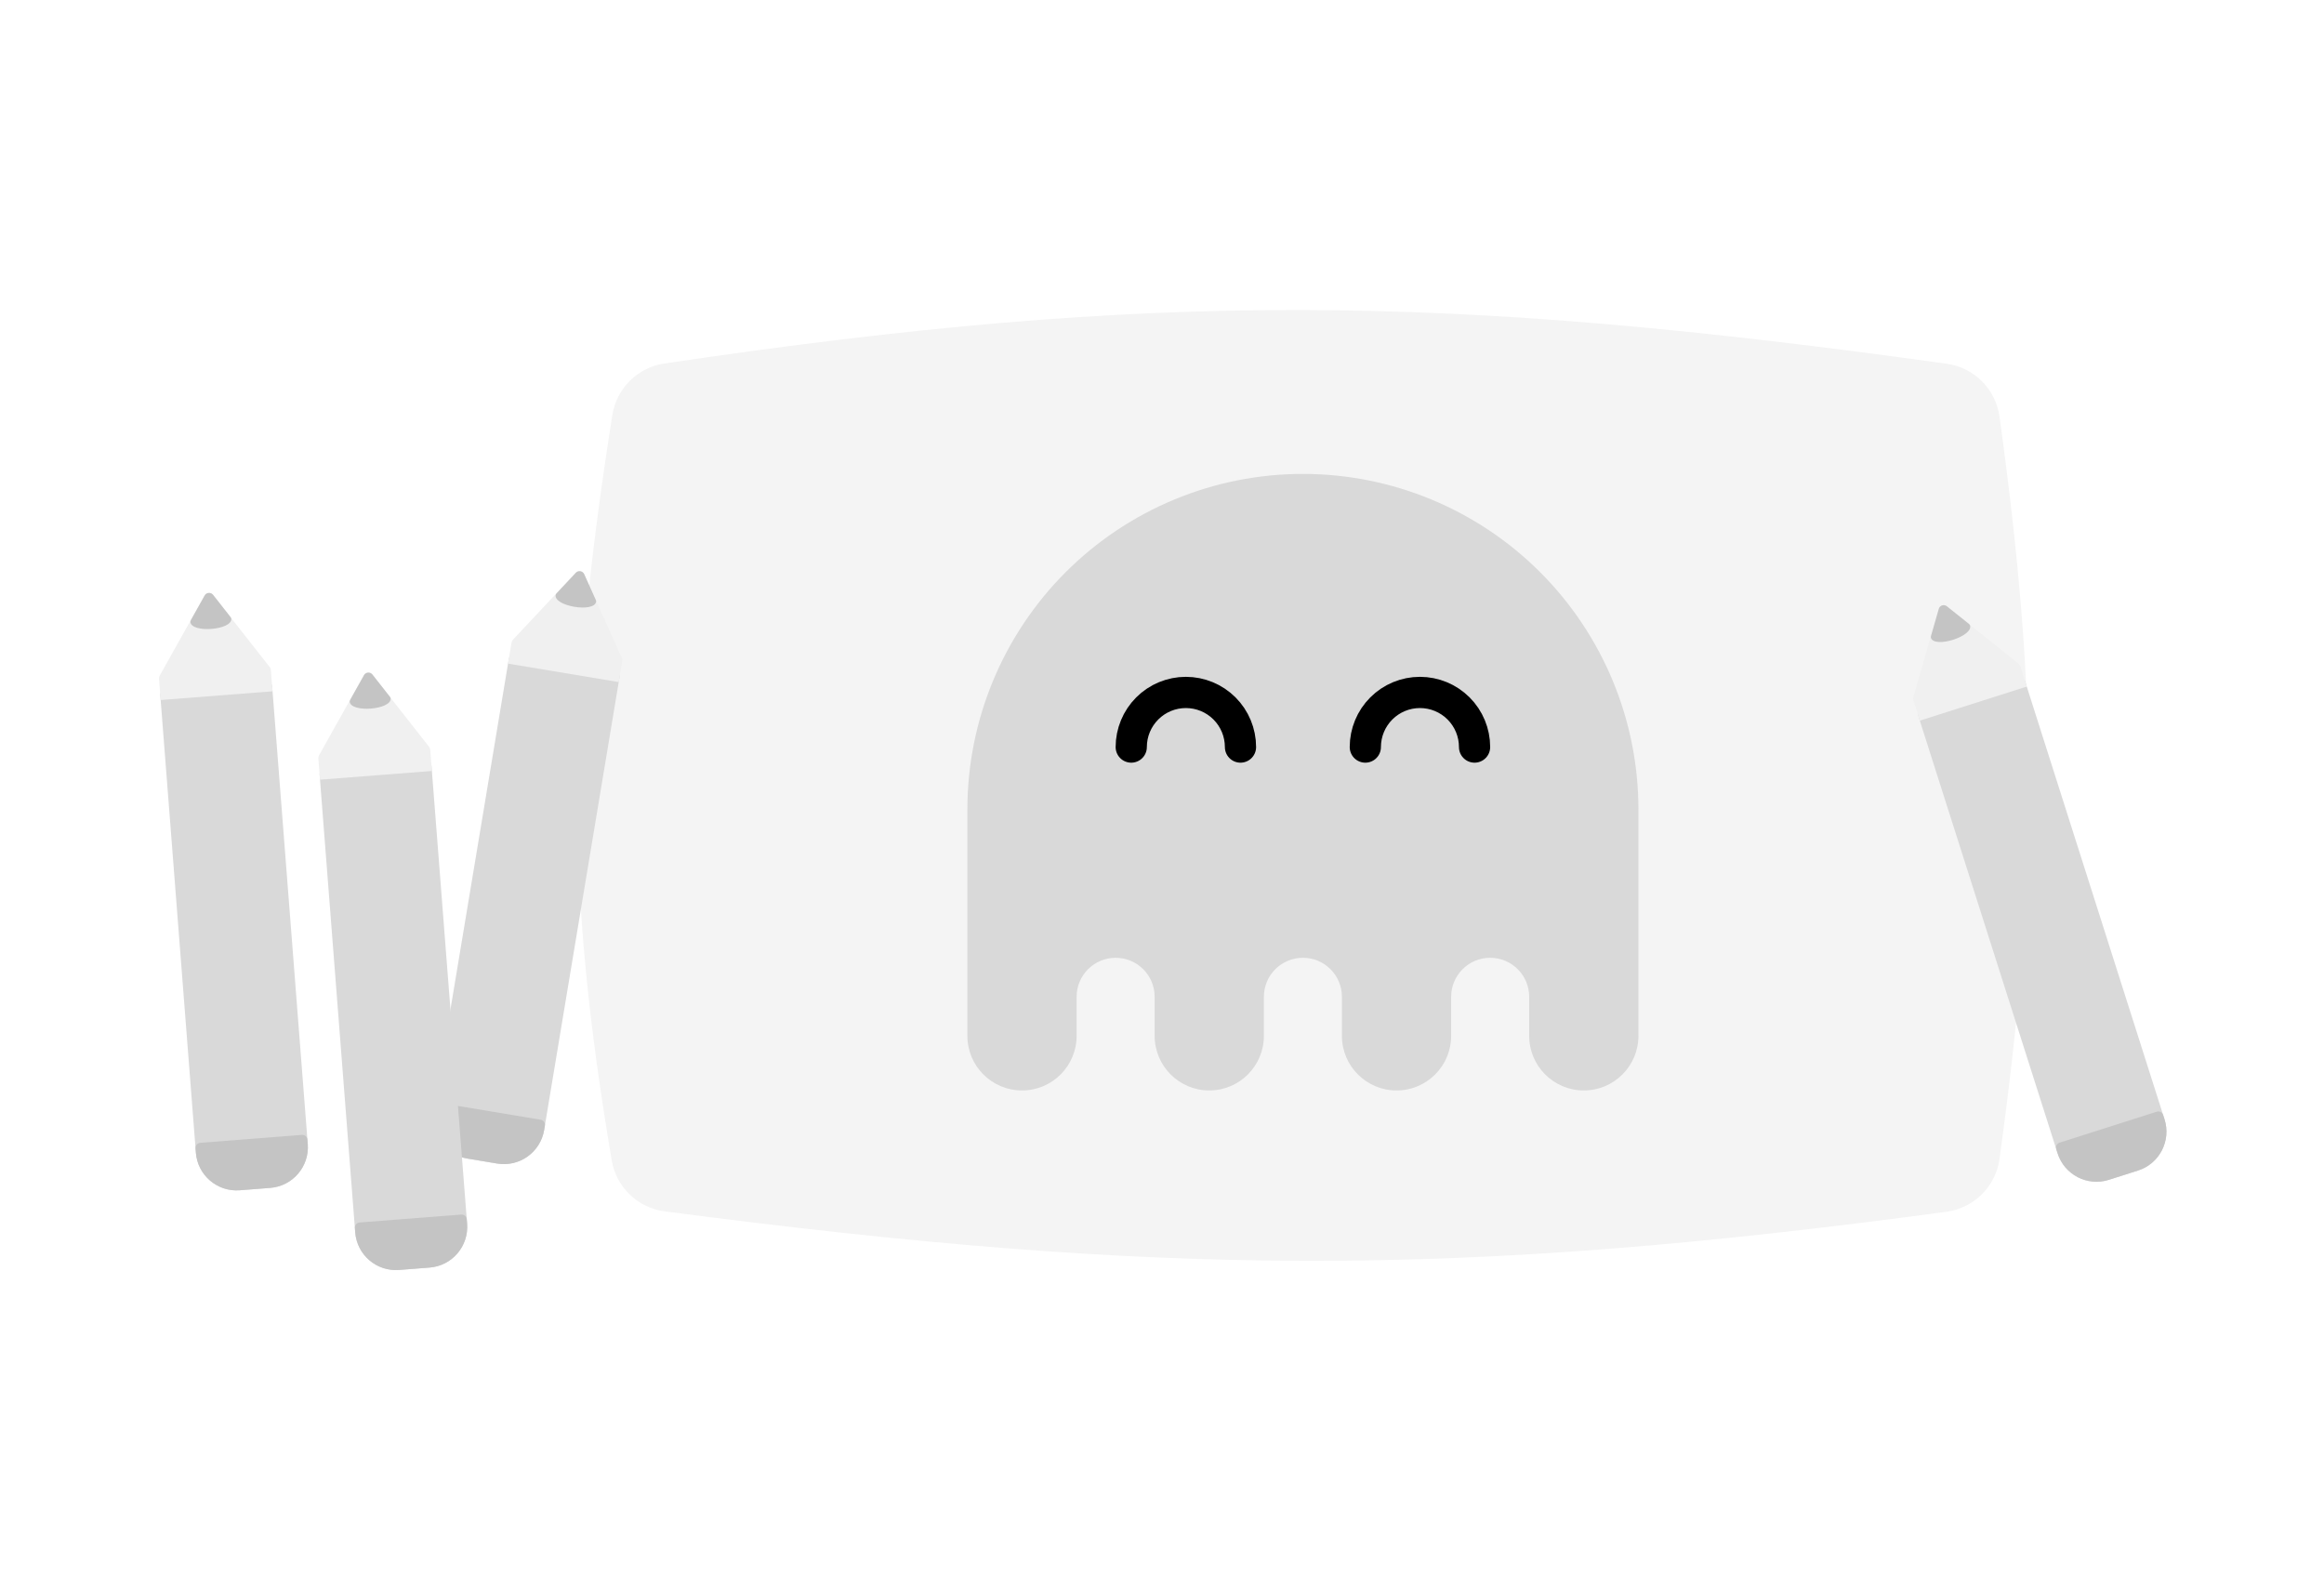
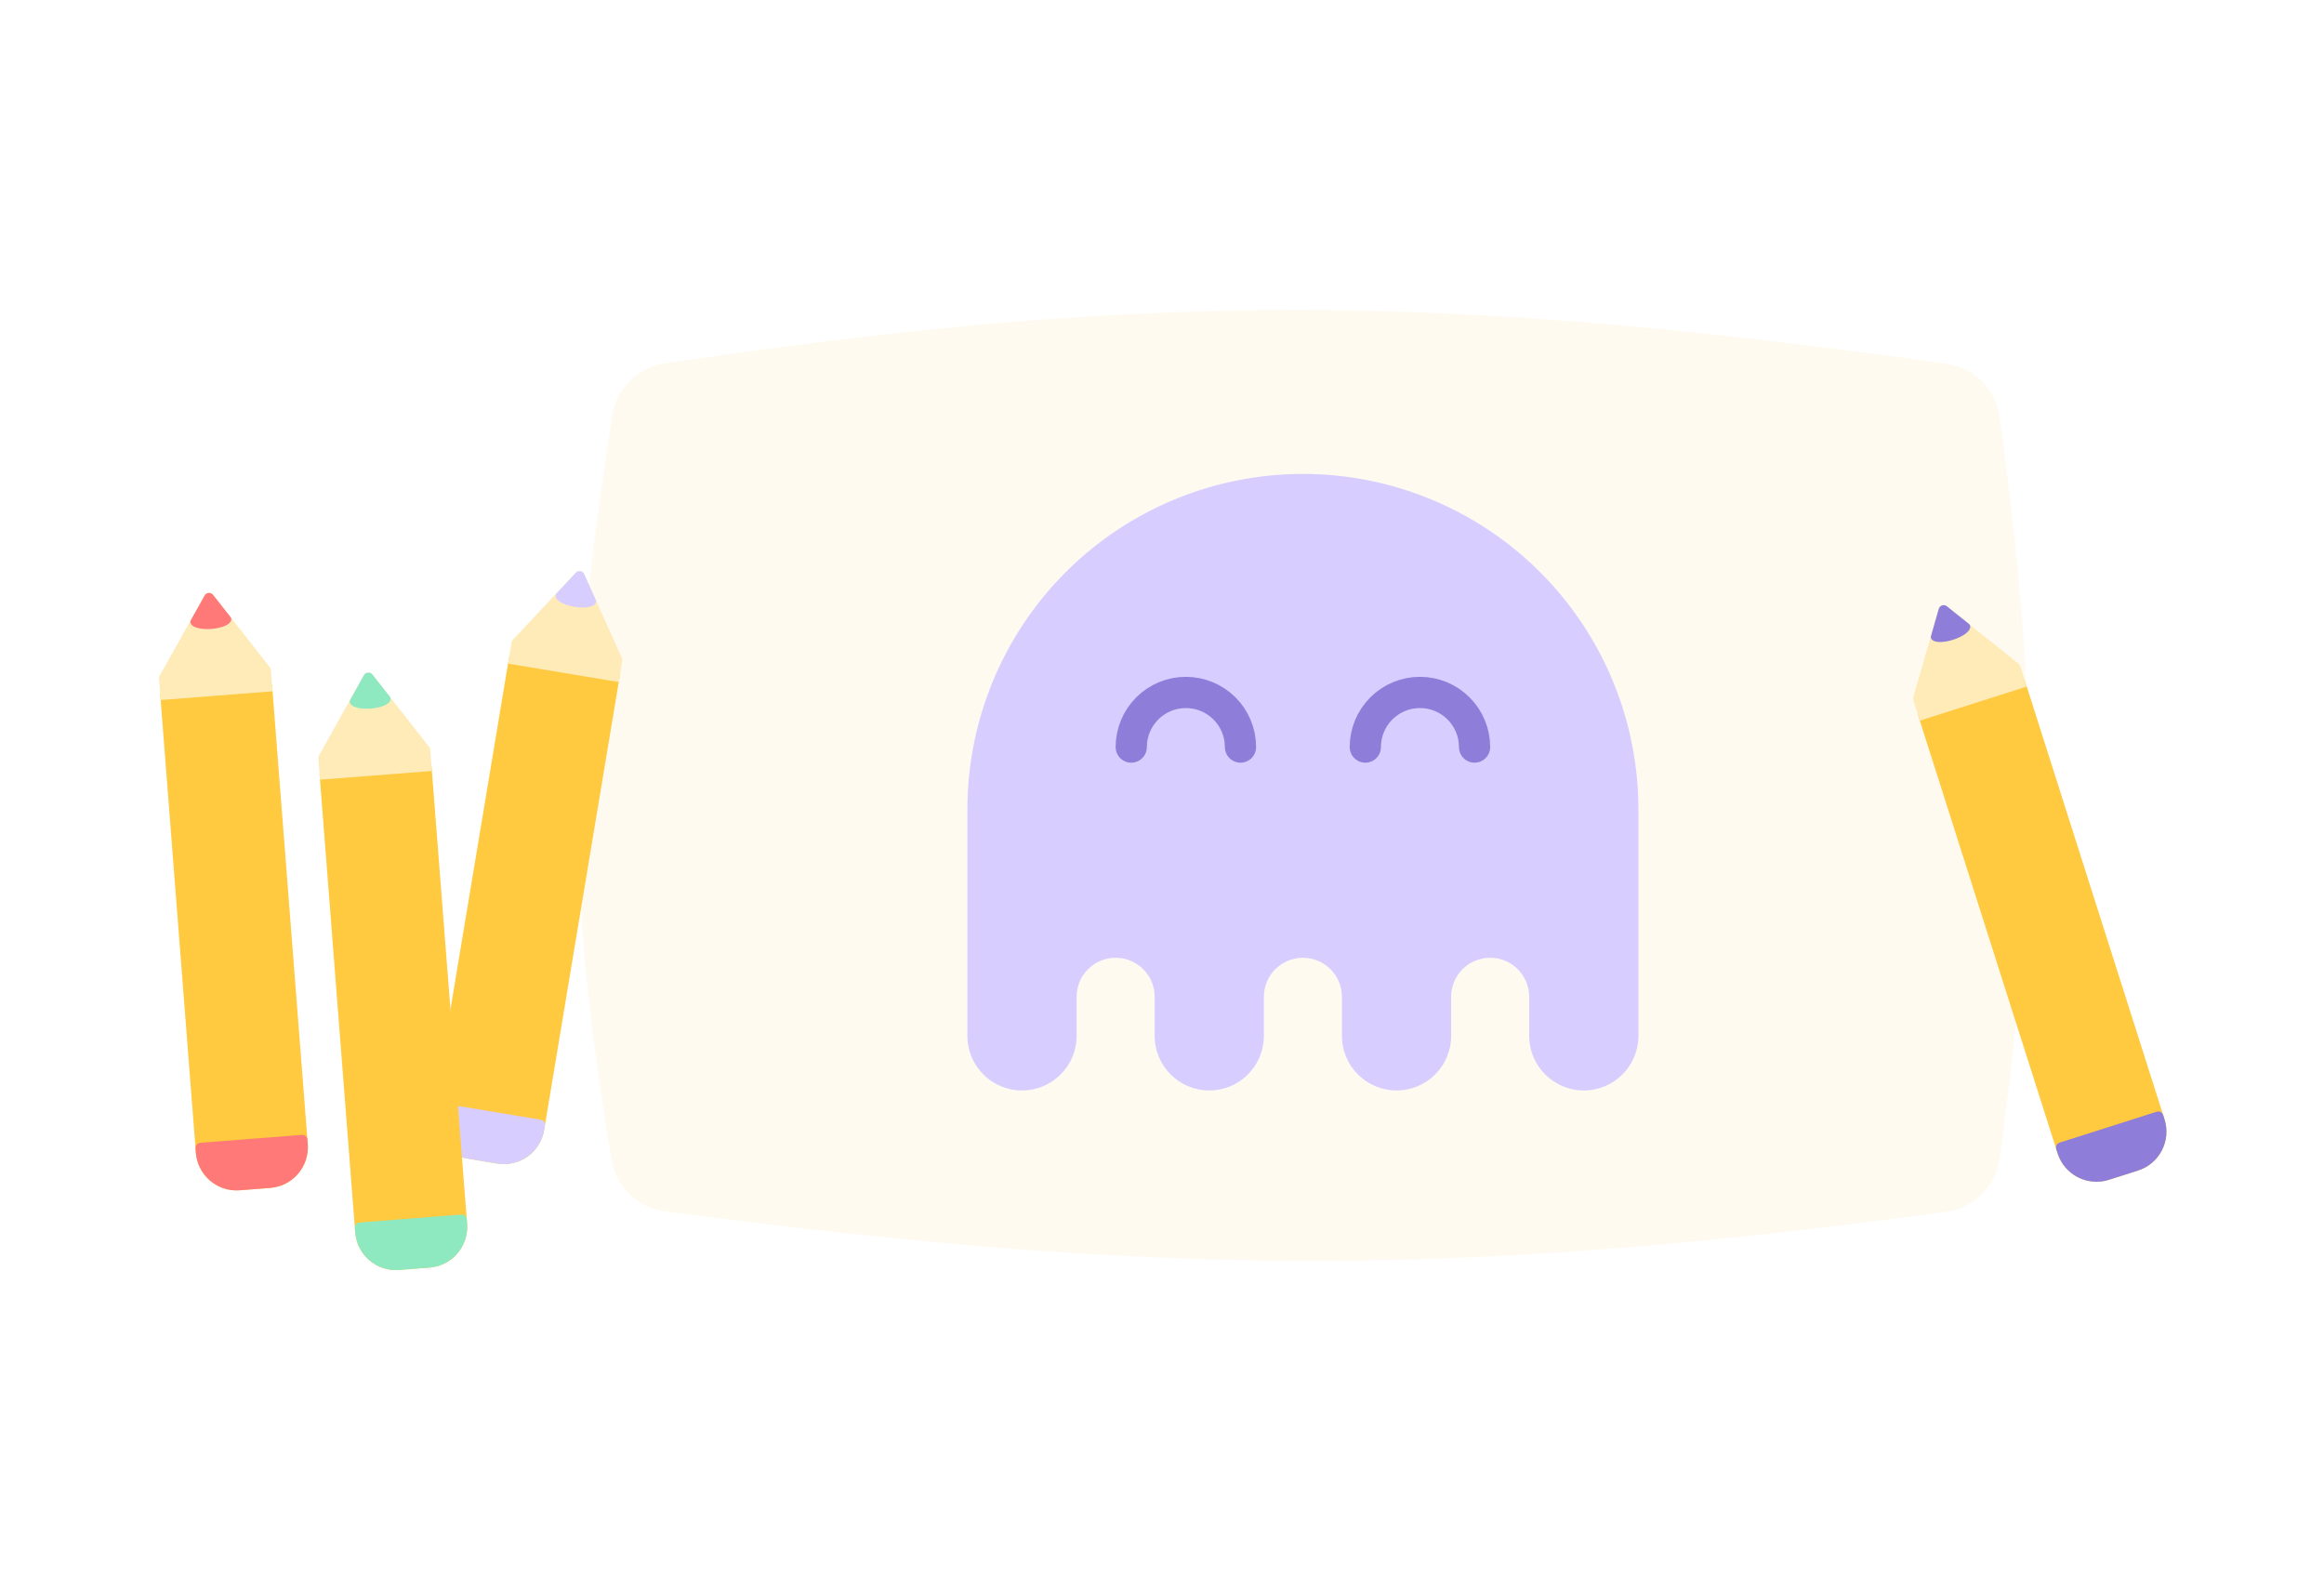
<svg xmlns="http://www.w3.org/2000/svg" width="316" height="216" viewBox="0 0 316 216" fill="none">
-   <path d="M83.263 56.417C83.834 52.797 86.705 49.958 90.33 49.419C157.359 39.447 196.889 39.991 264.702 49.451C268.423 49.97 271.363 52.903 271.877 56.625C277.26 95.607 277.102 119.63 271.877 157.552C271.363 161.288 268.409 164.228 264.671 164.732C198.039 173.73 158.08 173.541 90.379 164.68C86.729 164.202 83.796 161.399 83.182 157.769C76.822 120.196 76.999 96.073 83.263 56.417Z" fill="#F4F4F4" />
-   <path d="M209.418 77.789C217.974 86.345 222.781 97.949 222.781 110.049V140.817C222.781 144.919 219.456 148.244 215.354 148.244V148.244C211.252 148.244 207.927 144.919 207.927 140.817V135.512C207.927 132.582 205.552 130.207 202.622 130.207V130.207C199.693 130.207 197.317 132.582 197.317 135.512V140.817C197.317 144.919 193.992 148.244 189.891 148.244V148.244C185.789 148.244 182.464 144.919 182.464 140.817V135.512C182.464 132.582 180.089 130.207 177.159 130.207V130.207C174.229 130.207 171.854 132.582 171.854 135.512V140.817C171.854 144.919 168.529 148.244 164.427 148.244V148.244C160.326 148.244 157 144.919 157 140.817V135.512C157 132.582 154.625 130.207 151.696 130.207V130.207C148.766 130.207 146.391 132.582 146.391 135.512V140.817C146.391 144.919 143.066 148.244 138.964 148.244V148.244C134.862 148.244 131.537 144.919 131.537 140.817V110.049C131.537 97.949 136.344 86.345 144.899 77.789C153.455 69.233 165.059 64.427 177.159 64.427C189.259 64.427 200.863 69.233 209.418 77.789Z" fill="#D9D9D9" />
-   <path d="M168.672 101.561C168.672 99.591 167.89 97.702 166.497 96.309C165.104 94.916 163.215 94.134 161.245 94.134C159.275 94.134 157.386 94.916 155.994 96.309C154.601 97.702 153.818 99.591 153.818 101.561" stroke="black" stroke-width="4.244" stroke-linecap="round" />
-   <path d="M200.5 101.561C200.5 99.591 199.718 97.702 198.325 96.309C196.932 94.916 195.043 94.134 193.073 94.134C191.104 94.134 189.215 94.916 187.822 96.309C186.429 97.702 185.646 99.591 185.646 101.561" stroke="black" stroke-width="4.244" stroke-linecap="round" />
-   <path d="M260.833 97.306C260.717 96.941 260.919 96.551 261.284 96.435L274.502 92.226C274.867 92.11 275.257 92.311 275.374 92.677L294.314 152.159C295.244 155.079 293.631 158.2 290.71 159.13L286.745 160.393C283.825 161.322 280.704 159.709 279.774 156.789L260.833 97.306Z" fill="#D9D9D9" />
-   <path d="M279.591 156.211C279.475 155.846 279.677 155.456 280.042 155.339L293.26 151.13C293.625 151.014 294.015 151.216 294.131 151.581L294.315 152.159C295.245 155.079 293.632 158.2 290.712 159.13L286.746 160.392C283.826 161.322 280.705 159.709 279.775 156.789L279.591 156.211Z" fill="#C4C4C4" />
-   <path d="M260.161 95.194C260.12 95.064 260.118 94.924 260.155 94.792L263.608 82.774C263.744 82.298 264.321 82.115 264.708 82.424L274.474 90.233C274.581 90.318 274.66 90.434 274.701 90.564L275.585 93.338L261.044 97.968L260.161 95.194Z" fill="#F0F0F0" />
-   <path d="M267.708 84.808L264.721 82.42C264.335 82.111 263.758 82.294 263.622 82.77L262.566 86.446C262.541 86.533 262.529 86.626 262.556 86.713C263.028 88.19 268.34 86.499 267.87 85.02C267.843 84.934 267.779 84.865 267.708 84.808Z" fill="#C4C4C4" />
-   <path d="M69.191 89.534C69.254 89.156 69.611 88.901 69.989 88.963L83.673 91.242C84.051 91.305 84.306 91.662 84.243 92.04L73.989 153.618C73.486 156.641 70.627 158.683 67.604 158.18L63.499 157.496C60.476 156.993 58.434 154.134 58.937 151.111L69.191 89.534Z" fill="#D9D9D9" />
-   <path d="M59.038 150.513C59.101 150.135 59.459 149.88 59.837 149.943L73.52 152.222C73.898 152.285 74.154 152.642 74.091 153.02L73.991 153.618C73.488 156.641 70.629 158.683 67.606 158.18L63.501 157.496C60.478 156.993 58.435 154.134 58.939 151.111L59.038 150.513Z" fill="#C4C4C4" />
-   <path d="M69.554 87.346C69.577 87.211 69.639 87.085 69.733 86.986L78.283 77.862C78.622 77.501 79.219 77.6 79.422 78.052L84.555 89.454C84.611 89.579 84.629 89.717 84.607 89.852L84.128 92.724L69.076 90.218L69.554 87.346Z" fill="#F0F0F0" />
-   <path d="M81.005 81.541L79.435 78.054C79.232 77.603 78.635 77.504 78.297 77.865L75.682 80.655C75.62 80.721 75.567 80.799 75.552 80.888C75.298 82.418 80.797 83.334 81.053 81.804C81.068 81.715 81.042 81.624 81.005 81.541Z" fill="#C4C4C4" />
-   <path d="M43.458 105.305C43.428 104.923 43.714 104.589 44.096 104.559L57.926 103.483C58.308 103.454 58.642 103.739 58.672 104.121L63.514 166.358C63.751 169.414 61.467 172.083 58.412 172.321L54.263 172.644C51.207 172.881 48.538 170.597 48.3 167.542L43.458 105.305Z" fill="#D9D9D9" />
-   <path d="M48.253 166.939C48.223 166.557 48.509 166.223 48.891 166.193L62.721 165.117C63.103 165.088 63.437 165.373 63.467 165.755L63.514 166.36C63.751 169.415 61.467 172.084 58.412 172.322L54.263 172.645C51.207 172.883 48.538 170.599 48.3 167.543L48.253 166.939Z" fill="#C4C4C4" />
-   <path d="M43.285 103.094C43.274 102.958 43.304 102.821 43.371 102.702L49.479 91.791C49.721 91.359 50.325 91.312 50.63 91.701L58.352 101.536C58.437 101.644 58.488 101.774 58.498 101.911L58.724 104.813L43.511 105.997L43.285 103.094Z" fill="#F0F0F0" />
-   <path d="M53.005 94.708L50.643 91.701C50.338 91.311 49.734 91.358 49.492 91.79L47.624 95.127C47.58 95.206 47.547 95.294 47.554 95.385C47.675 96.931 53.233 96.499 53.114 94.952C53.107 94.862 53.061 94.78 53.005 94.708Z" fill="#C4C4C4" />
-   <path d="M21.792 94.473C21.762 94.091 22.048 93.757 22.43 93.727L36.26 92.651C36.642 92.622 36.976 92.907 37.006 93.289L41.848 155.526C42.085 158.582 39.801 161.251 36.746 161.489L32.597 161.812C29.541 162.049 26.872 159.765 26.634 156.71L21.792 94.473Z" fill="#D9D9D9" />
-   <path d="M26.587 156.107C26.557 155.725 26.843 155.391 27.225 155.361L41.055 154.285C41.437 154.256 41.771 154.541 41.8 154.923L41.848 155.528C42.085 158.583 39.801 161.252 36.746 161.49L32.597 161.813C29.541 162.051 26.872 159.766 26.634 156.711L26.587 156.107Z" fill="#C4C4C4" />
-   <path d="M21.619 92.262C21.608 92.126 21.638 91.989 21.705 91.87L27.813 80.959C28.055 80.527 28.659 80.48 28.964 80.869L36.686 90.704C36.771 90.812 36.822 90.942 36.832 91.079L37.058 93.981L21.845 95.165L21.619 92.262Z" fill="#F0F0F0" />
-   <path d="M31.339 83.876L28.977 80.869C28.672 80.479 28.068 80.526 27.826 80.958L25.958 84.295C25.914 84.374 25.881 84.462 25.888 84.553C26.009 86.099 31.567 85.666 31.448 84.12C31.441 84.03 31.395 83.948 31.339 83.876Z" fill="#C4C4C4" />
+   <path d="M83.263 56.417C83.834 52.797 86.705 49.958 90.33 49.419C157.359 39.447 196.889 39.991 264.702 49.451C268.423 49.97 271.363 52.903 271.877 56.625C277.26 95.607 277.102 119.63 271.877 157.552C271.363 161.288 268.409 164.228 264.671 164.732C198.039 173.73 158.08 173.541 90.379 164.68C86.729 164.202 83.796 161.399 83.182 157.769C76.822 120.196 76.999 96.073 83.263 56.417Z" fill="#FFFAF0" />
+   <path d="M209.418 77.789C217.974 86.345 222.781 97.949 222.781 110.049V140.817C222.781 144.919 219.456 148.244 215.354 148.244V148.244C211.252 148.244 207.927 144.919 207.927 140.817V135.512C207.927 132.582 205.552 130.207 202.622 130.207V130.207C199.693 130.207 197.317 132.582 197.317 135.512V140.817C197.317 144.919 193.992 148.244 189.891 148.244V148.244C185.789 148.244 182.464 144.919 182.464 140.817V135.512C182.464 132.582 180.089 130.207 177.159 130.207V130.207C174.229 130.207 171.854 132.582 171.854 135.512V140.817C171.854 144.919 168.529 148.244 164.427 148.244V148.244C160.326 148.244 157 144.919 157 140.817V135.512C157 132.582 154.625 130.207 151.696 130.207V130.207C148.766 130.207 146.391 132.582 146.391 135.512V140.817C146.391 144.919 143.066 148.244 138.964 148.244V148.244C134.862 148.244 131.537 144.919 131.537 140.817V110.049C131.537 97.949 136.344 86.345 144.899 77.789C153.455 69.233 165.059 64.427 177.159 64.427C189.259 64.427 200.863 69.233 209.418 77.789Z" fill="#D7CEFF" />
+   <path d="M168.672 101.561C168.672 99.591 167.89 97.702 166.497 96.309C165.104 94.916 163.215 94.134 161.245 94.134C159.275 94.134 157.386 94.916 155.994 96.309C154.601 97.702 153.818 99.591 153.818 101.561" stroke="#8E7DD9" stroke-width="4.244" stroke-linecap="round" />
+   <path d="M200.5 101.561C200.5 99.591 199.718 97.702 198.325 96.309C196.932 94.916 195.043 94.134 193.073 94.134C191.104 94.134 189.215 94.916 187.822 96.309C186.429 97.702 185.646 99.591 185.646 101.561" stroke="#8E7DD9" stroke-width="4.244" stroke-linecap="round" />
+   <path d="M260.833 97.306C260.717 96.941 260.919 96.551 261.284 96.435L274.502 92.226C274.867 92.11 275.257 92.311 275.374 92.677L294.314 152.159C295.244 155.079 293.631 158.2 290.71 159.13L286.745 160.393C283.825 161.322 280.704 159.709 279.774 156.789L260.833 97.306Z" fill="#FFC940" />
+   <path d="M279.591 156.211C279.475 155.846 279.677 155.456 280.042 155.339L293.26 151.13C293.625 151.014 294.015 151.216 294.131 151.581L294.315 152.159C295.245 155.079 293.632 158.2 290.712 159.13L286.746 160.392C283.826 161.322 280.705 159.709 279.775 156.789L279.591 156.211Z" fill="#8E7DD9" />
+   <path d="M260.161 95.194C260.12 95.064 260.118 94.924 260.155 94.792L263.608 82.774C263.744 82.298 264.321 82.115 264.708 82.424L274.474 90.233C274.581 90.318 274.66 90.434 274.701 90.564L275.585 93.338L261.044 97.968L260.161 95.194Z" fill="#FFEBB8" />
+   <path d="M267.708 84.808L264.721 82.42C264.335 82.111 263.758 82.294 263.622 82.77L262.566 86.446C262.541 86.533 262.529 86.626 262.556 86.713C263.028 88.19 268.34 86.499 267.87 85.02C267.843 84.934 267.779 84.865 267.708 84.808Z" fill="#8E7DD9" />
+   <path d="M69.191 89.534C69.254 89.156 69.611 88.901 69.989 88.963L83.673 91.242C84.051 91.305 84.306 91.662 84.243 92.04L73.989 153.618C73.486 156.641 70.627 158.683 67.604 158.18L63.499 157.496C60.476 156.993 58.434 154.134 58.937 151.111L69.191 89.534Z" fill="#FFC940" />
+   <path d="M59.038 150.513C59.101 150.135 59.459 149.88 59.837 149.943L73.52 152.222C73.898 152.285 74.154 152.642 74.091 153.02L73.991 153.618C73.488 156.641 70.629 158.683 67.606 158.18L63.501 157.496C60.478 156.993 58.435 154.134 58.939 151.111L59.038 150.513Z" fill="#D7CEFF" />
+   <path d="M69.554 87.346C69.577 87.211 69.639 87.085 69.733 86.986L78.283 77.862C78.622 77.501 79.219 77.6 79.422 78.052L84.555 89.454C84.611 89.579 84.629 89.717 84.607 89.852L84.128 92.724L69.076 90.218L69.554 87.346Z" fill="#FFEBB8" />
+   <path d="M81.005 81.541L79.435 78.054C79.232 77.603 78.635 77.504 78.297 77.865L75.682 80.655C75.62 80.721 75.567 80.799 75.552 80.888C75.298 82.418 80.797 83.334 81.053 81.804C81.068 81.715 81.042 81.624 81.005 81.541Z" fill="#D7CEFF" />
+   <path d="M43.458 105.305C43.428 104.923 43.714 104.589 44.096 104.559L57.926 103.483C58.308 103.454 58.642 103.739 58.672 104.121L63.514 166.358C63.751 169.414 61.467 172.083 58.412 172.321L54.263 172.644C51.207 172.881 48.538 170.597 48.3 167.542L43.458 105.305Z" fill="#FFC940" />
+   <path d="M48.253 166.939C48.223 166.557 48.509 166.223 48.891 166.193L62.721 165.117C63.103 165.088 63.437 165.373 63.467 165.755L63.514 166.36C63.751 169.415 61.467 172.084 58.412 172.322L54.263 172.645C51.207 172.883 48.538 170.599 48.3 167.543L48.253 166.939Z" fill="#8EE8C0" />
+   <path d="M43.285 103.094C43.274 102.958 43.304 102.821 43.371 102.702L49.479 91.791C49.721 91.359 50.325 91.312 50.63 91.701L58.352 101.536C58.437 101.644 58.488 101.774 58.498 101.911L58.724 104.813L43.511 105.997L43.285 103.094Z" fill="#FFEBB8" />
+   <path d="M53.005 94.708L50.643 91.701C50.338 91.311 49.734 91.358 49.492 91.79L47.624 95.127C47.58 95.206 47.547 95.294 47.554 95.385C47.675 96.931 53.233 96.499 53.114 94.952C53.107 94.862 53.061 94.78 53.005 94.708Z" fill="#8EE8C0" />
+   <path d="M21.792 94.473C21.762 94.091 22.048 93.757 22.43 93.727L36.26 92.651C36.642 92.622 36.976 92.907 37.006 93.289L41.848 155.526C42.085 158.582 39.801 161.251 36.746 161.489L32.597 161.812C29.541 162.049 26.872 159.765 26.634 156.71L21.792 94.473Z" fill="#FFC940" />
+   <path d="M26.587 156.107C26.557 155.725 26.843 155.391 27.225 155.361L41.055 154.285C41.437 154.256 41.771 154.541 41.8 154.923L41.848 155.528C42.085 158.583 39.801 161.252 36.746 161.49L32.597 161.813C29.541 162.051 26.872 159.766 26.634 156.711L26.587 156.107Z" fill="#FF7979" />
+   <path d="M21.619 92.262C21.608 92.126 21.638 91.989 21.705 91.87L27.813 80.959C28.055 80.527 28.659 80.48 28.964 80.869L36.686 90.704C36.771 90.812 36.822 90.942 36.832 91.079L37.058 93.981L21.845 95.165L21.619 92.262Z" fill="#FFEBB8" />
+   <path d="M31.339 83.876L28.977 80.869C28.672 80.479 28.068 80.526 27.826 80.958L25.958 84.295C25.914 84.374 25.881 84.462 25.888 84.553C26.009 86.099 31.567 85.666 31.448 84.12C31.441 84.03 31.395 83.948 31.339 83.876Z" fill="#FF7979" />
</svg>
